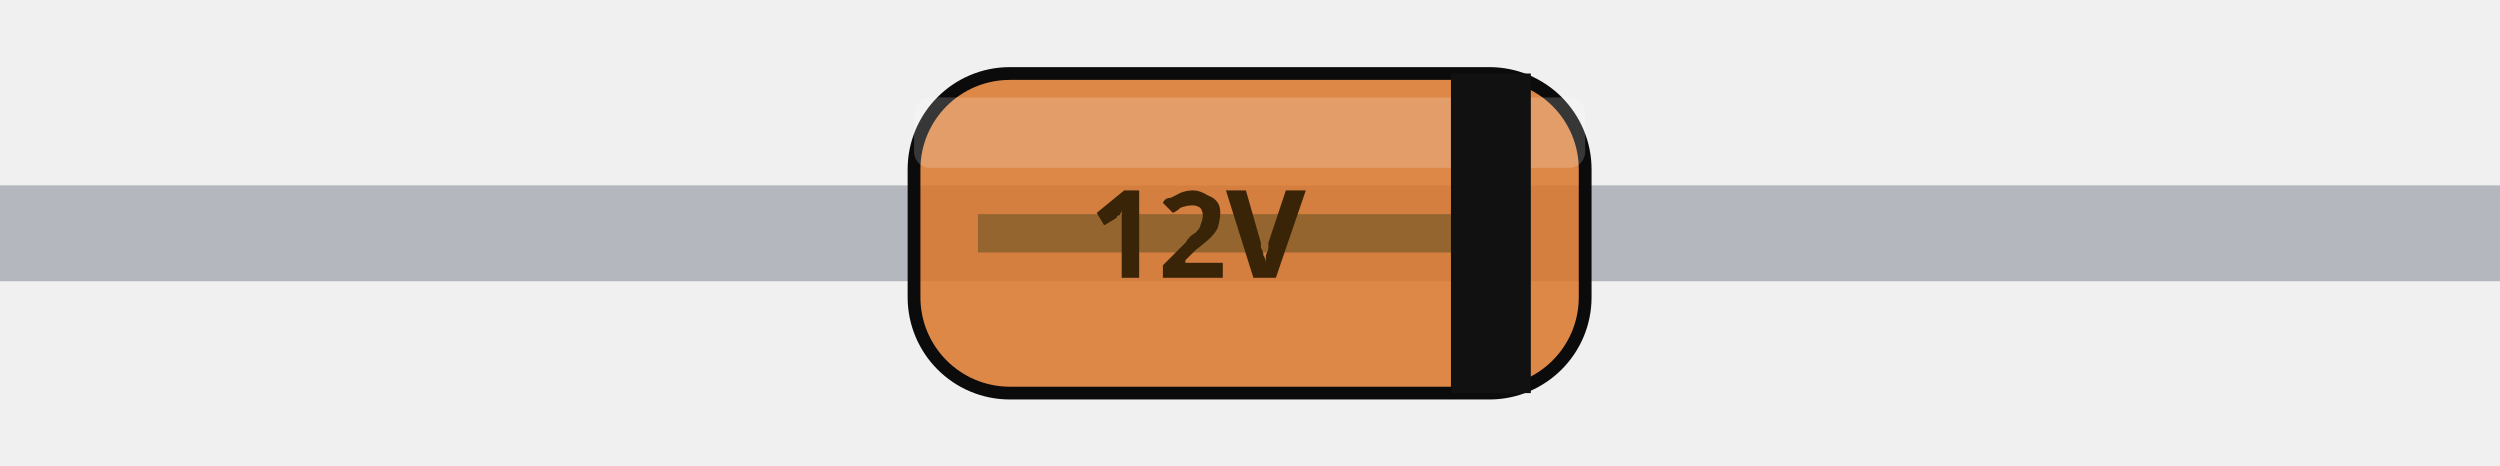
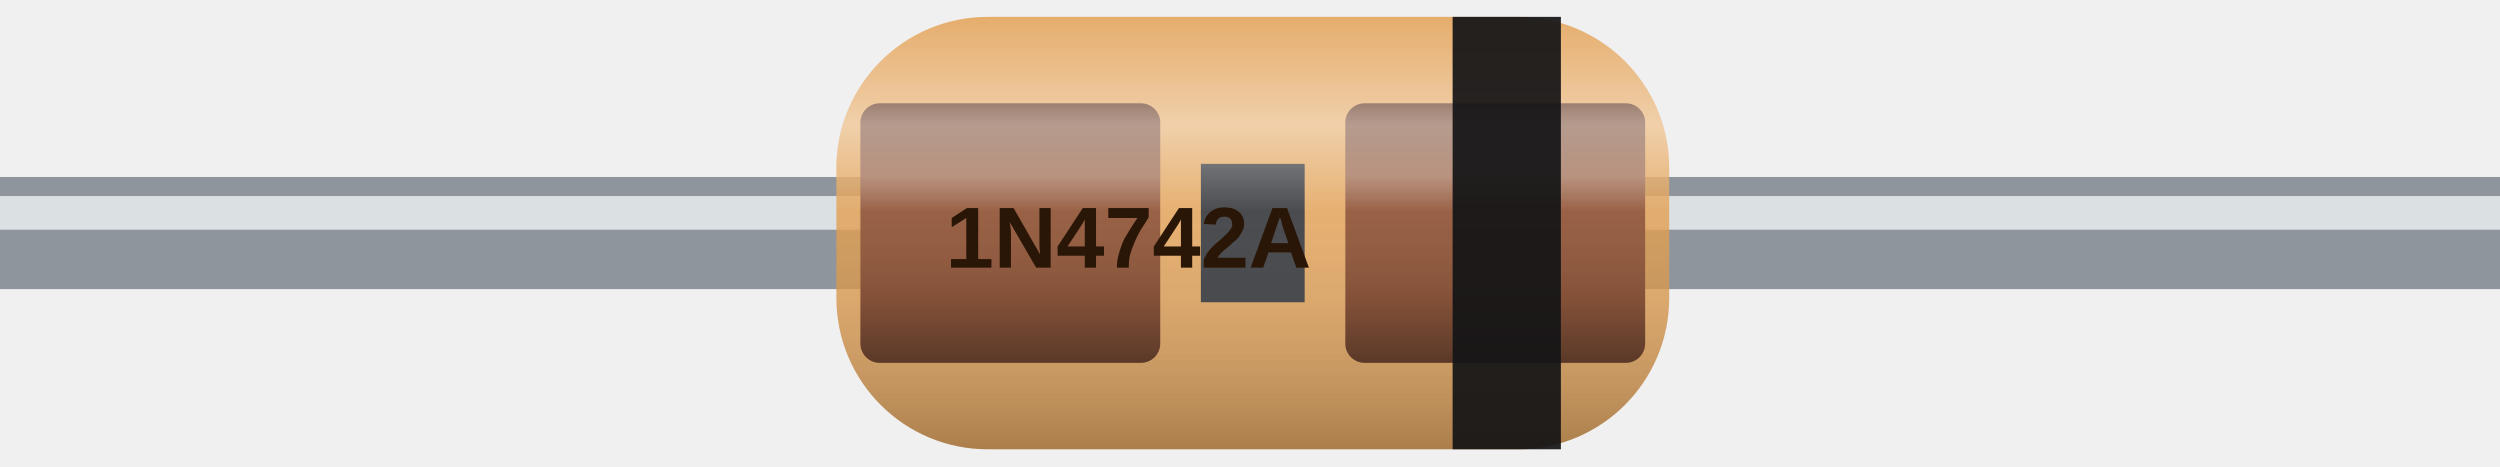
- <svg xmlns="http://www.w3.org/2000/svg" version="1.1" width="15.645mm" height="2.91mm" viewBox="0 0 15.645 2.91">
-   <rect x="0" y="1.16" width="15.645" height="0.6" fill="#b4b8be" />
-   <rect x="5.72" y="0.46" width="4.20" height="2.00" rx="0.60" fill="#d9762a" stroke="#0b0b0c" stroke-width="0.08" fill-opacity="0.85" />
-   <rect x="6.12" y="1.34" width="3.40" height="0.24" fill="#7a5a2a" opacity="0.7" />
-   <rect x="5.72" y="0.61" width="4.20" height="0.44" rx="0.1" fill="#ffffff" opacity="0.18" />
-   <rect x="9.08" y="0.46" width="0.50" height="2.00" fill="#111111" />
-   <text x="7.49" y="1.74" fill="#3a2408" font-size="0.75px" text-anchor="middle" font-family="Verdana" font-weight="bold">12V</text>
+ <svg xmlns="http://www.w3.org/2000/svg" version="1.1" width="59px" height="11px" viewBox="0 0 59 11">
+   <defs>
+     <linearGradient id="luz" x1="0" y1="0" x2="0" y2="1">
+       <stop offset="0" stop-color="#ffffff" stop-opacity="0.16" />
+       <stop offset="0.45" stop-color="#ffffff" stop-opacity="0" />
+       <stop offset="1" stop-color="#000000" stop-opacity="0.22" />
+     </linearGradient>
+     <linearGradient id="metal" x1="0" y1="0" x2="0" y2="1">
+       <stop offset="0" stop-color="#f4f6f8" />
+       <stop offset="0.5" stop-color="#b9bfc6" />
+       <stop offset="1" stop-color="#868d95" />
+     </linearGradient>
+     <linearGradient id="metal-h" x1="0" y1="0" x2="1" y2="0">
+       <stop offset="0" stop-color="#8a9199" />
+       <stop offset="0.35" stop-color="#eef1f4" />
+       <stop offset="0.7" stop-color="#b3b9c0" />
+       <stop offset="1" stop-color="#7c838b" />
+     </linearGradient>
+     <radialGradient id="lata" cx="0.4" cy="0.38" r="0.66">
+       <stop offset="0" stop-color="#f6f8fa" />
+       <stop offset="0.6" stop-color="#c3c9cf" />
+       <stop offset="1" stop-color="#8c939b" />
+     </radialGradient>
+     <linearGradient id="plastico" x1="0" y1="0" x2="0" y2="1">
+       <stop offset="0" stop-color="#3a3c40" />
+       <stop offset="1" stop-color="#16171a" />
+     </linearGradient>
+     <linearGradient id="ouro" x1="0" y1="0" x2="0" y2="1">
+       <stop offset="0" stop-color="#f4dc8c" />
+       <stop offset="1" stop-color="#b88a2c" />
+     </linearGradient>
+     <linearGradient id="cilindro" x1="0" y1="0" x2="0" y2="1">
+       <stop offset="0" stop-color="#000000" stop-opacity="0.28" />
+       <stop offset="0.28" stop-color="#ffffff" stop-opacity="0.22" />
+       <stop offset="0.42" stop-color="#ffffff" stop-opacity="0.05" />
+       <stop offset="0.75" stop-color="#000000" stop-opacity="0.08" />
+       <stop offset="1" stop-color="#000000" stop-opacity="0.35" />
+     </linearGradient>
+     <linearGradient id="vidro" x1="0" y1="0" x2="0" y2="1">
+       <stop offset="0" stop-color="#ffffff" stop-opacity="0.05" />
+       <stop offset="0.25" stop-color="#ffffff" stop-opacity="0.45" />
+       <stop offset="0.45" stop-color="#ffffff" stop-opacity="0.08" />
+       <stop offset="1" stop-color="#000000" stop-opacity="0.25" />
+     </linearGradient>
+   </defs>
+   <path d="M0 5.5 L20.494 5.5" fill="none" stroke="#8e959c" stroke-width="2.646" stroke-linecap="butt" />
+   <path d="M0 5.024 L20.494 5.024" fill="none" stroke="#e9edf0" stroke-width="0.794" stroke-linecap="butt" stroke-opacity="0.85" />
+   <path d="M38.636 5.5 L59.131 5.5" fill="none" stroke="#8e959c" stroke-width="2.646" stroke-linecap="butt" />
+   <path d="M38.636 5.024 L59.131 5.024" fill="none" stroke="#e9edf0" stroke-width="0.794" stroke-linecap="butt" stroke-opacity="0.85" />
+   <rect x="19.739" y="0.398" width="19.654" height="10.205" rx="3.572" fill="#e0953e" fill-opacity="0.78" />
+   <rect x="20.306" y="2.439" width="7.075" height="6.123" rx="0.454" fill="#8a4a2a" />
+   <rect x="20.306" y="2.439" width="7.075" height="6.123" rx="0.454" fill="url(#cilindro)" />
+   <rect x="31.75" y="2.439" width="7.075" height="6.123" rx="0.454" fill="#8a4a2a" />
+   <rect x="31.75" y="2.439" width="7.075" height="6.123" rx="0.454" fill="url(#cilindro)" />
+   <rect x="28.341" y="3.867" width="2.449" height="3.266" fill="#3a3c40" />
+   <rect x="19.739" y="0.398" width="19.654" height="10.205" rx="3.572" fill="url(#vidro)" />
+   <rect x="34.282" y="0.398" width="2.555" height="10.205" fill="#141416" fill-opacity="0.92" />
+   <text transform="translate(26.632 5.5) rotate(0)" x="0" y="0.816" font-family="Arial" font-weight="bold" font-size="2.041" fill="#2a1606" text-anchor="middle">1N4742A</text>
</svg>
